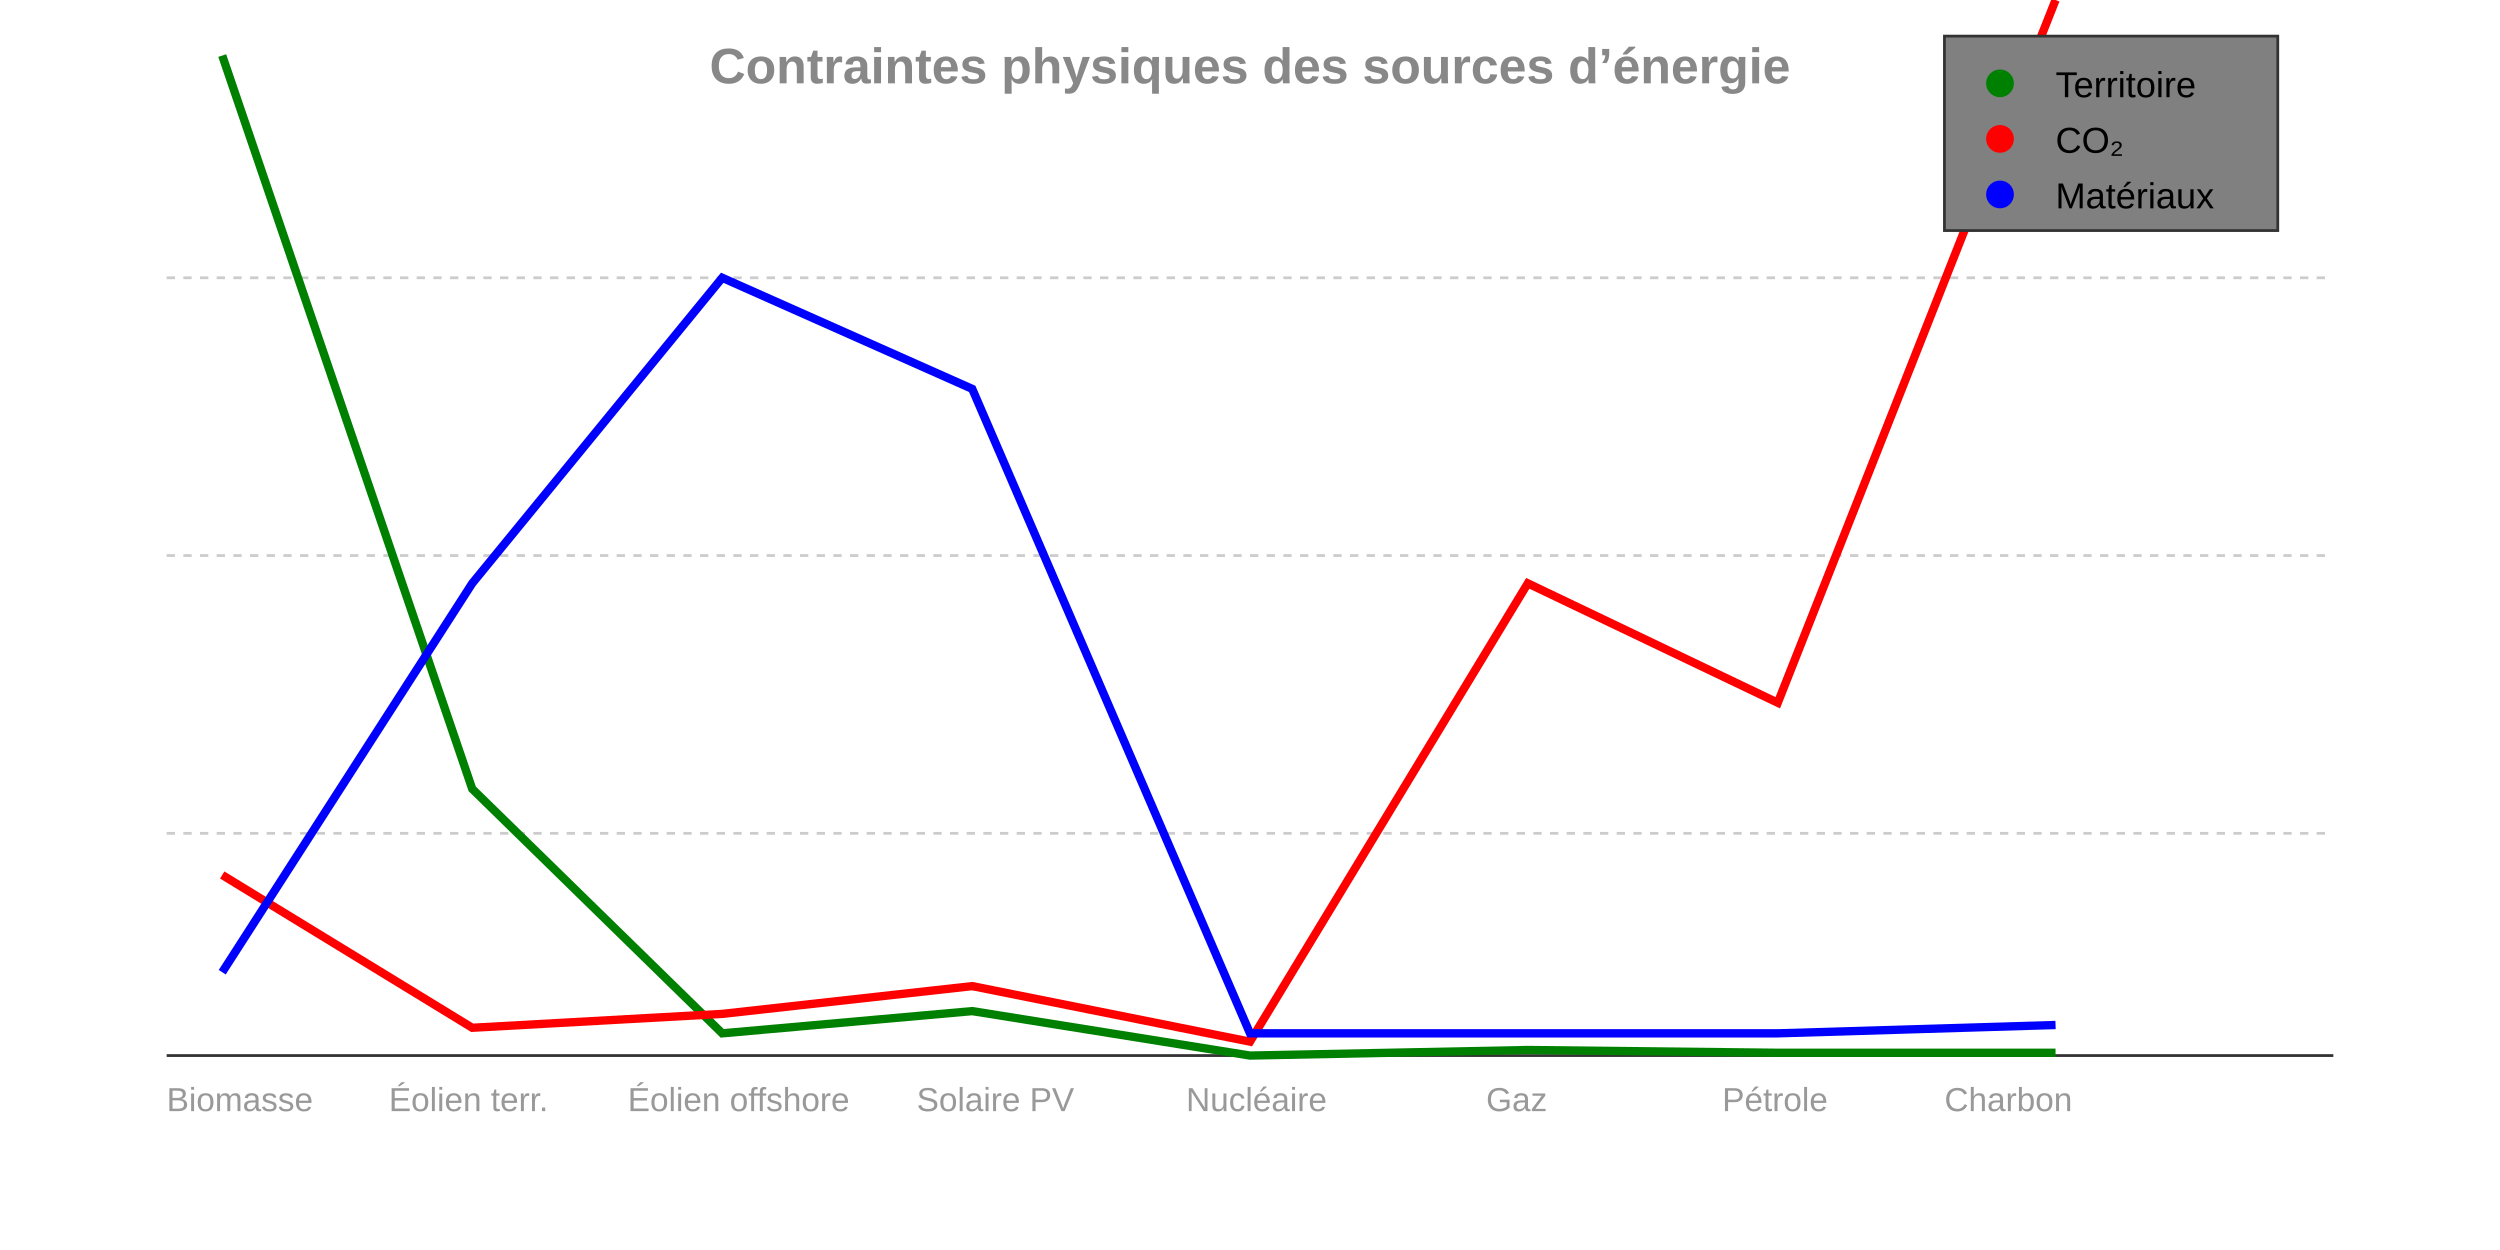
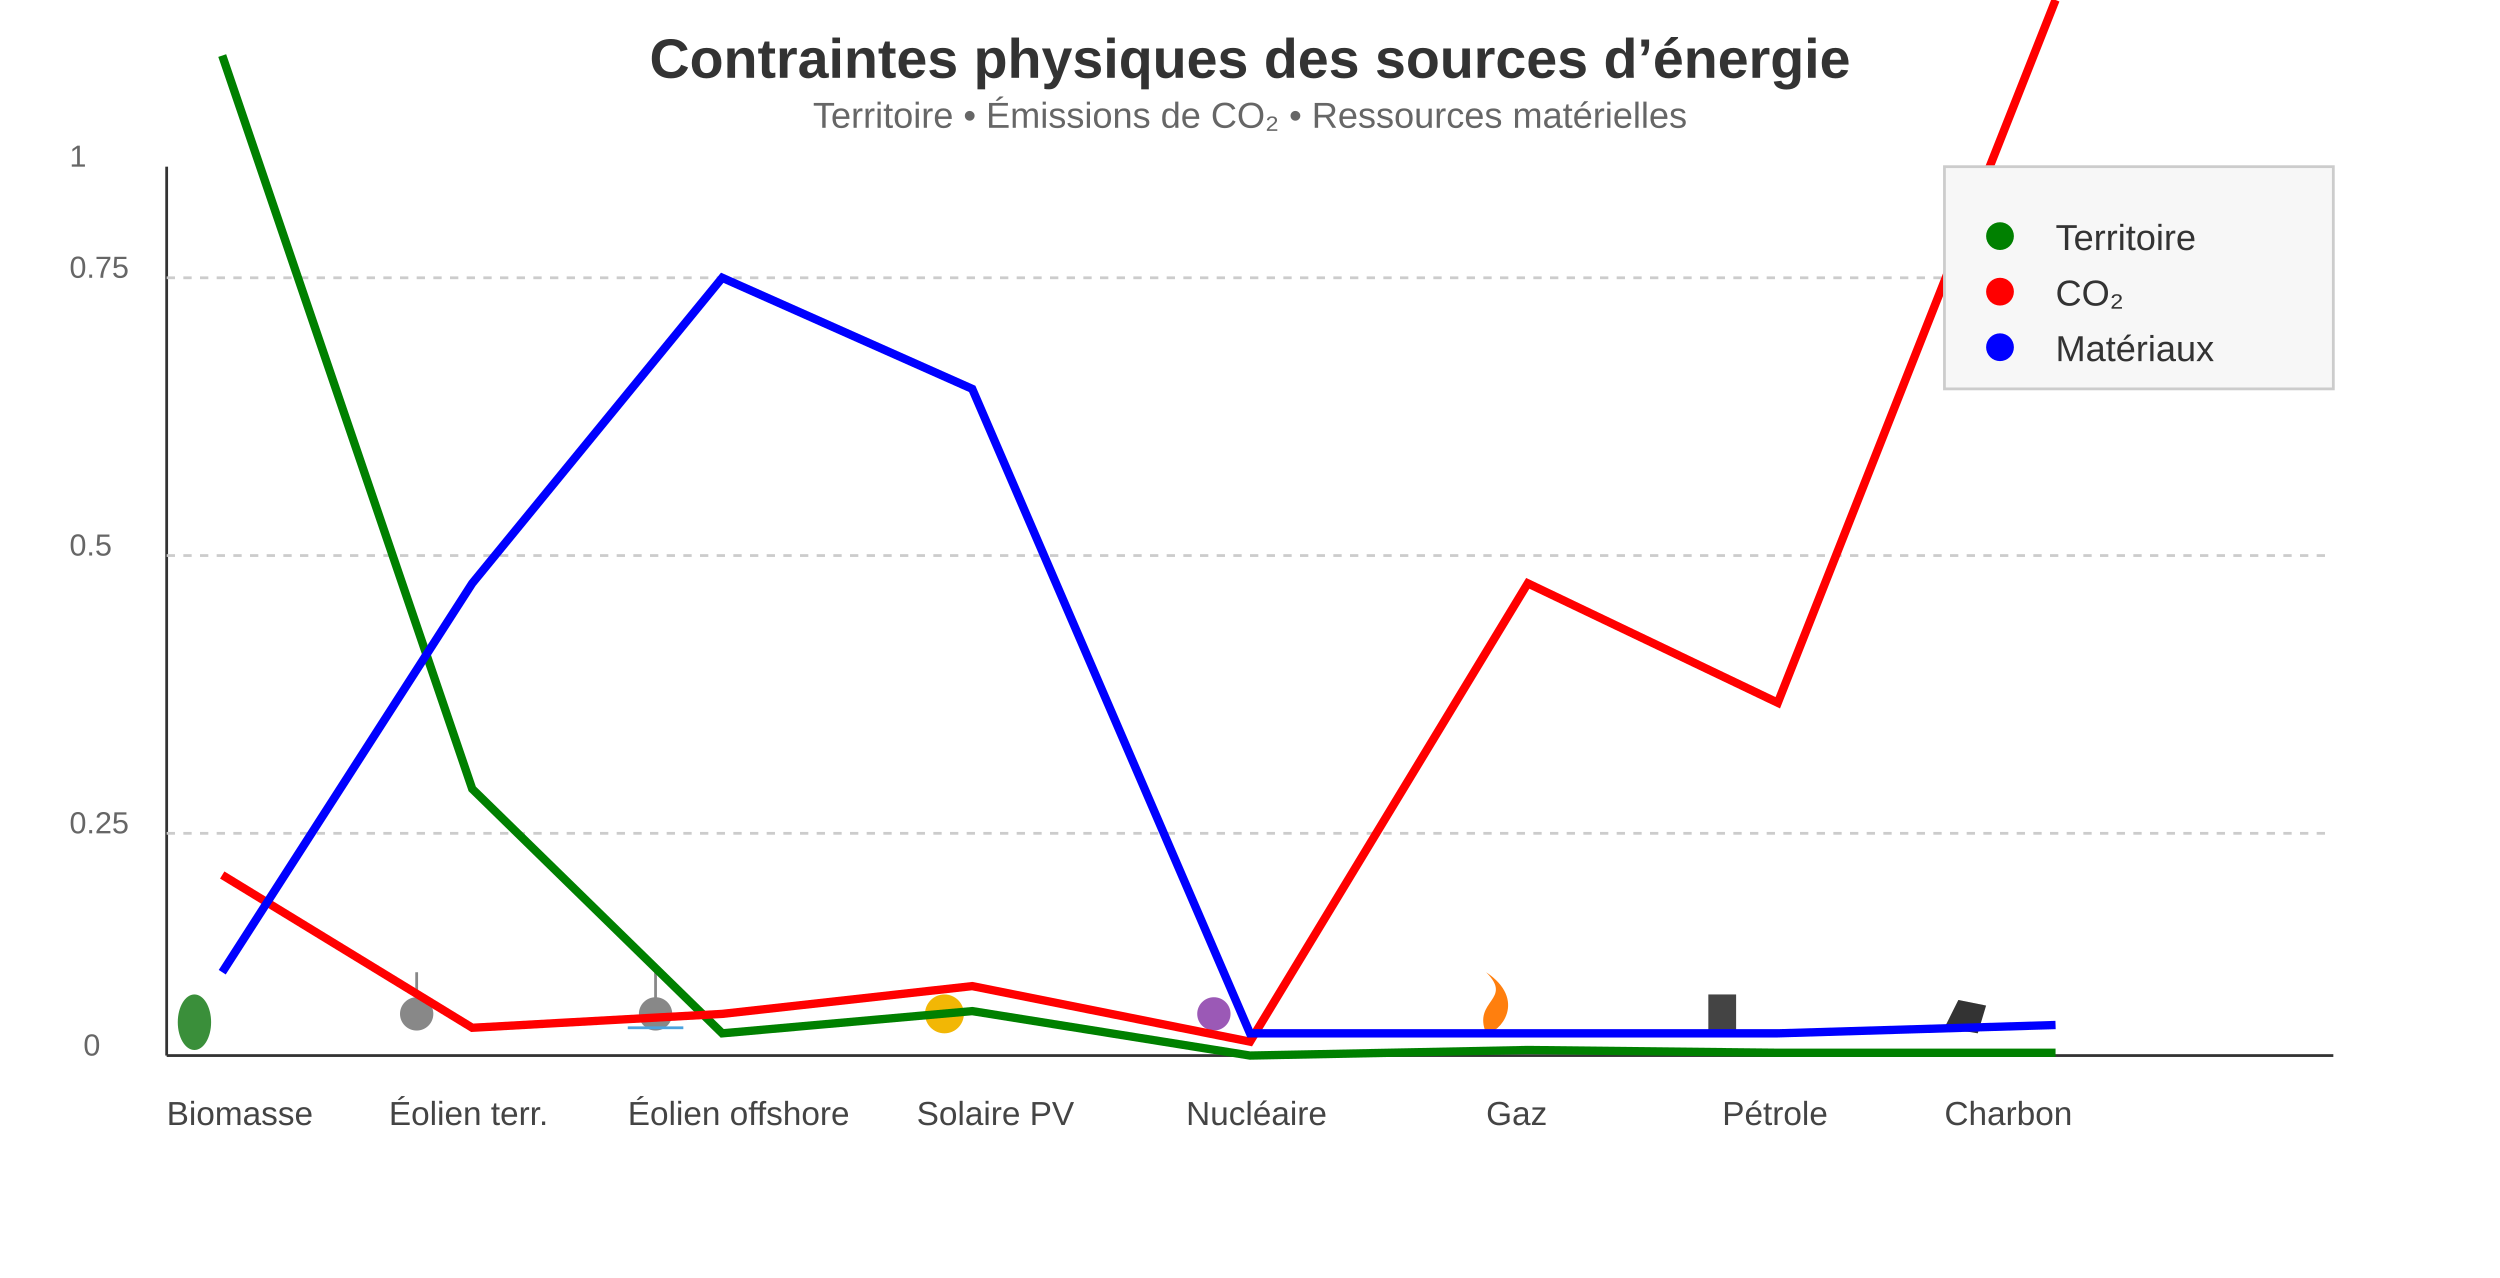
- <svg xmlns="http://www.w3.org/2000/svg" width="900" height="450" viewBox="0 0 900 450">
+ <svg xmlns="http://www.w3.org/2000/svg" width="900" height="460" viewBox="0 0 900 460">
  <style>
.axis { stroke:#333; stroke-width:1; }
.grid { stroke:#ccc; stroke-dasharray:3 3; }
- .label { font-family:Arial, sans-serif; font-size:12px; fill:#999; }
- .title { font-family:Arial, sans-serif; font-size:18px; font-weight:bold; fill:#888; }
- .legend { font-family:Arial, sans-serif; font-size:13px; }
+ .label { font-family:Arial, sans-serif; font-size:12px; fill:#444; }
+ .title { font-family:Arial, sans-serif; font-size:20px; font-weight:bold; fill:#333; }
+ .subtitle { font-family:Arial, sans-serif; font-size:13px; fill:#666; }
+ .legend { font-family:Arial, sans-serif; font-size:13px; fill:#333; }
+ .scale { font-family:Arial, sans-serif; font-size:11px; fill:#666; }
</style>
-   <text x="450" y="30" text-anchor="middle" class="title">
+   <text x="450" y="28" text-anchor="middle" class="title">
Contraintes physiques des sources d’énergie
</text>
+   <text x="450" y="46" text-anchor="middle" class="subtitle">
+ Territoire • Émissions de CO₂ • Ressources matérielles
+ </text>
  <line x1="60" y1="380" x2="840" y2="380" class="axis" />
+   <line x1="60" y1="60" x2="60" y2="380" class="axis" />
  <g class="grid">
    <line x1="60" y1="100" x2="840" y2="100" />
    <line x1="60" y1="200" x2="840" y2="200" />
    <line x1="60" y1="300" x2="840" y2="300" />
  </g>
+   <g class="scale">
+     <text x="30" y="380">0</text>
+     <text x="25" y="300">0.25</text>
+     <text x="25" y="200">0.5</text>
+     <text x="25" y="100">0.75</text>
+     <text x="25" y="60">1</text>
+   </g>
  <g class="label">
-     <text x="60" y="400">Biomasse</text>
-     <text x="140" y="400">Éolien terr.</text>
-     <text x="226" y="400">Éolien offshore</text>
-     <text x="330" y="400">Solaire PV</text>
-     <text x="427" y="400">Nucléaire</text>
-     <text x="535" y="400">Gaz</text>
-     <text x="620" y="400">Pétrole</text>
-     <text x="700" y="400">Charbon</text>
+     <text x="60" y="405">Biomasse</text>
+     <text x="140" y="405">Éolien terr.</text>
+     <text x="226" y="405">Éolien offshore</text>
+     <text x="330" y="405">Solaire PV</text>
+     <text x="427" y="405">Nucléaire</text>
+     <text x="535" y="405">Gaz</text>
+     <text x="620" y="405">Pétrole</text>
+     <text x="700" y="405">Charbon</text>
  </g>
+   <ellipse cx="70" cy="368" rx="6" ry="10" fill="#3a8f3a" />
+   <circle cx="150" cy="365" r="6" fill="#888" />
+   <line x1="150" y1="365" x2="150" y2="350" stroke="#888" />
+   <circle cx="236" cy="365" r="6" fill="#888" />
+   <line x1="236" y1="365" x2="236" y2="350" stroke="#888" />
+   <line x1="226" y1="370" x2="246" y2="370" stroke="#4aa3df" />
+   <circle cx="340" cy="365" r="7" fill="#f2b705" />
+   <circle cx="437" cy="365" r="6" fill="#9b59b6" />
+   <path d="M535 372 C530 360 545 360 535 350 C550 360 540 372 535 372" fill="#ff7f0e" />
+   <rect x="615" y="358" width="10" height="14" fill="#444" />
+   <polygon points="700,370 705,360 715,362 712,372" fill="#333" />
  <polyline fill="none" stroke="green" stroke-width="3" points=" 80,20 170,284 260,372 350,364 450,380 550,378 640,379 740,379 " />
  <polyline fill="none" stroke="red" stroke-width="3" points=" 80,315 170,370 260,365 350,355 450,375 550,210 640,253 740,0 " />
  <polyline fill="none" stroke="blue" stroke-width="3" points=" 80,350 170,210 260,100 350,140 450,372 550,372 640,372 740,369 " />
-   <rect x="700" y="13" width="120" height="70" fill="grey" stroke="#333" />
-   <circle cx="720" cy="30" r="5" fill="green" />
-   <text x="740" y="35" class="legend">Territoire</text>
-   <circle cx="720" cy="50" r="5" fill="red" />
-   <text x="740" y="55" class="legend">CO₂</text>
-   <circle cx="720" cy="70" r="5" fill="blue" />
-   <text x="740" y="75" class="legend">Matériaux</text>
+   <rect x="700" y="60" width="140" height="80" fill="#f7f7f7" stroke="#ccc" />
+   <circle cx="720" cy="85" r="5" fill="green" />
+   <text x="740" y="90" class="legend">Territoire</text>
+   <circle cx="720" cy="105" r="5" fill="red" />
+   <text x="740" y="110" class="legend">CO₂</text>
+   <circle cx="720" cy="125" r="5" fill="blue" />
+   <text x="740" y="130" class="legend">Matériaux</text>
</svg>
